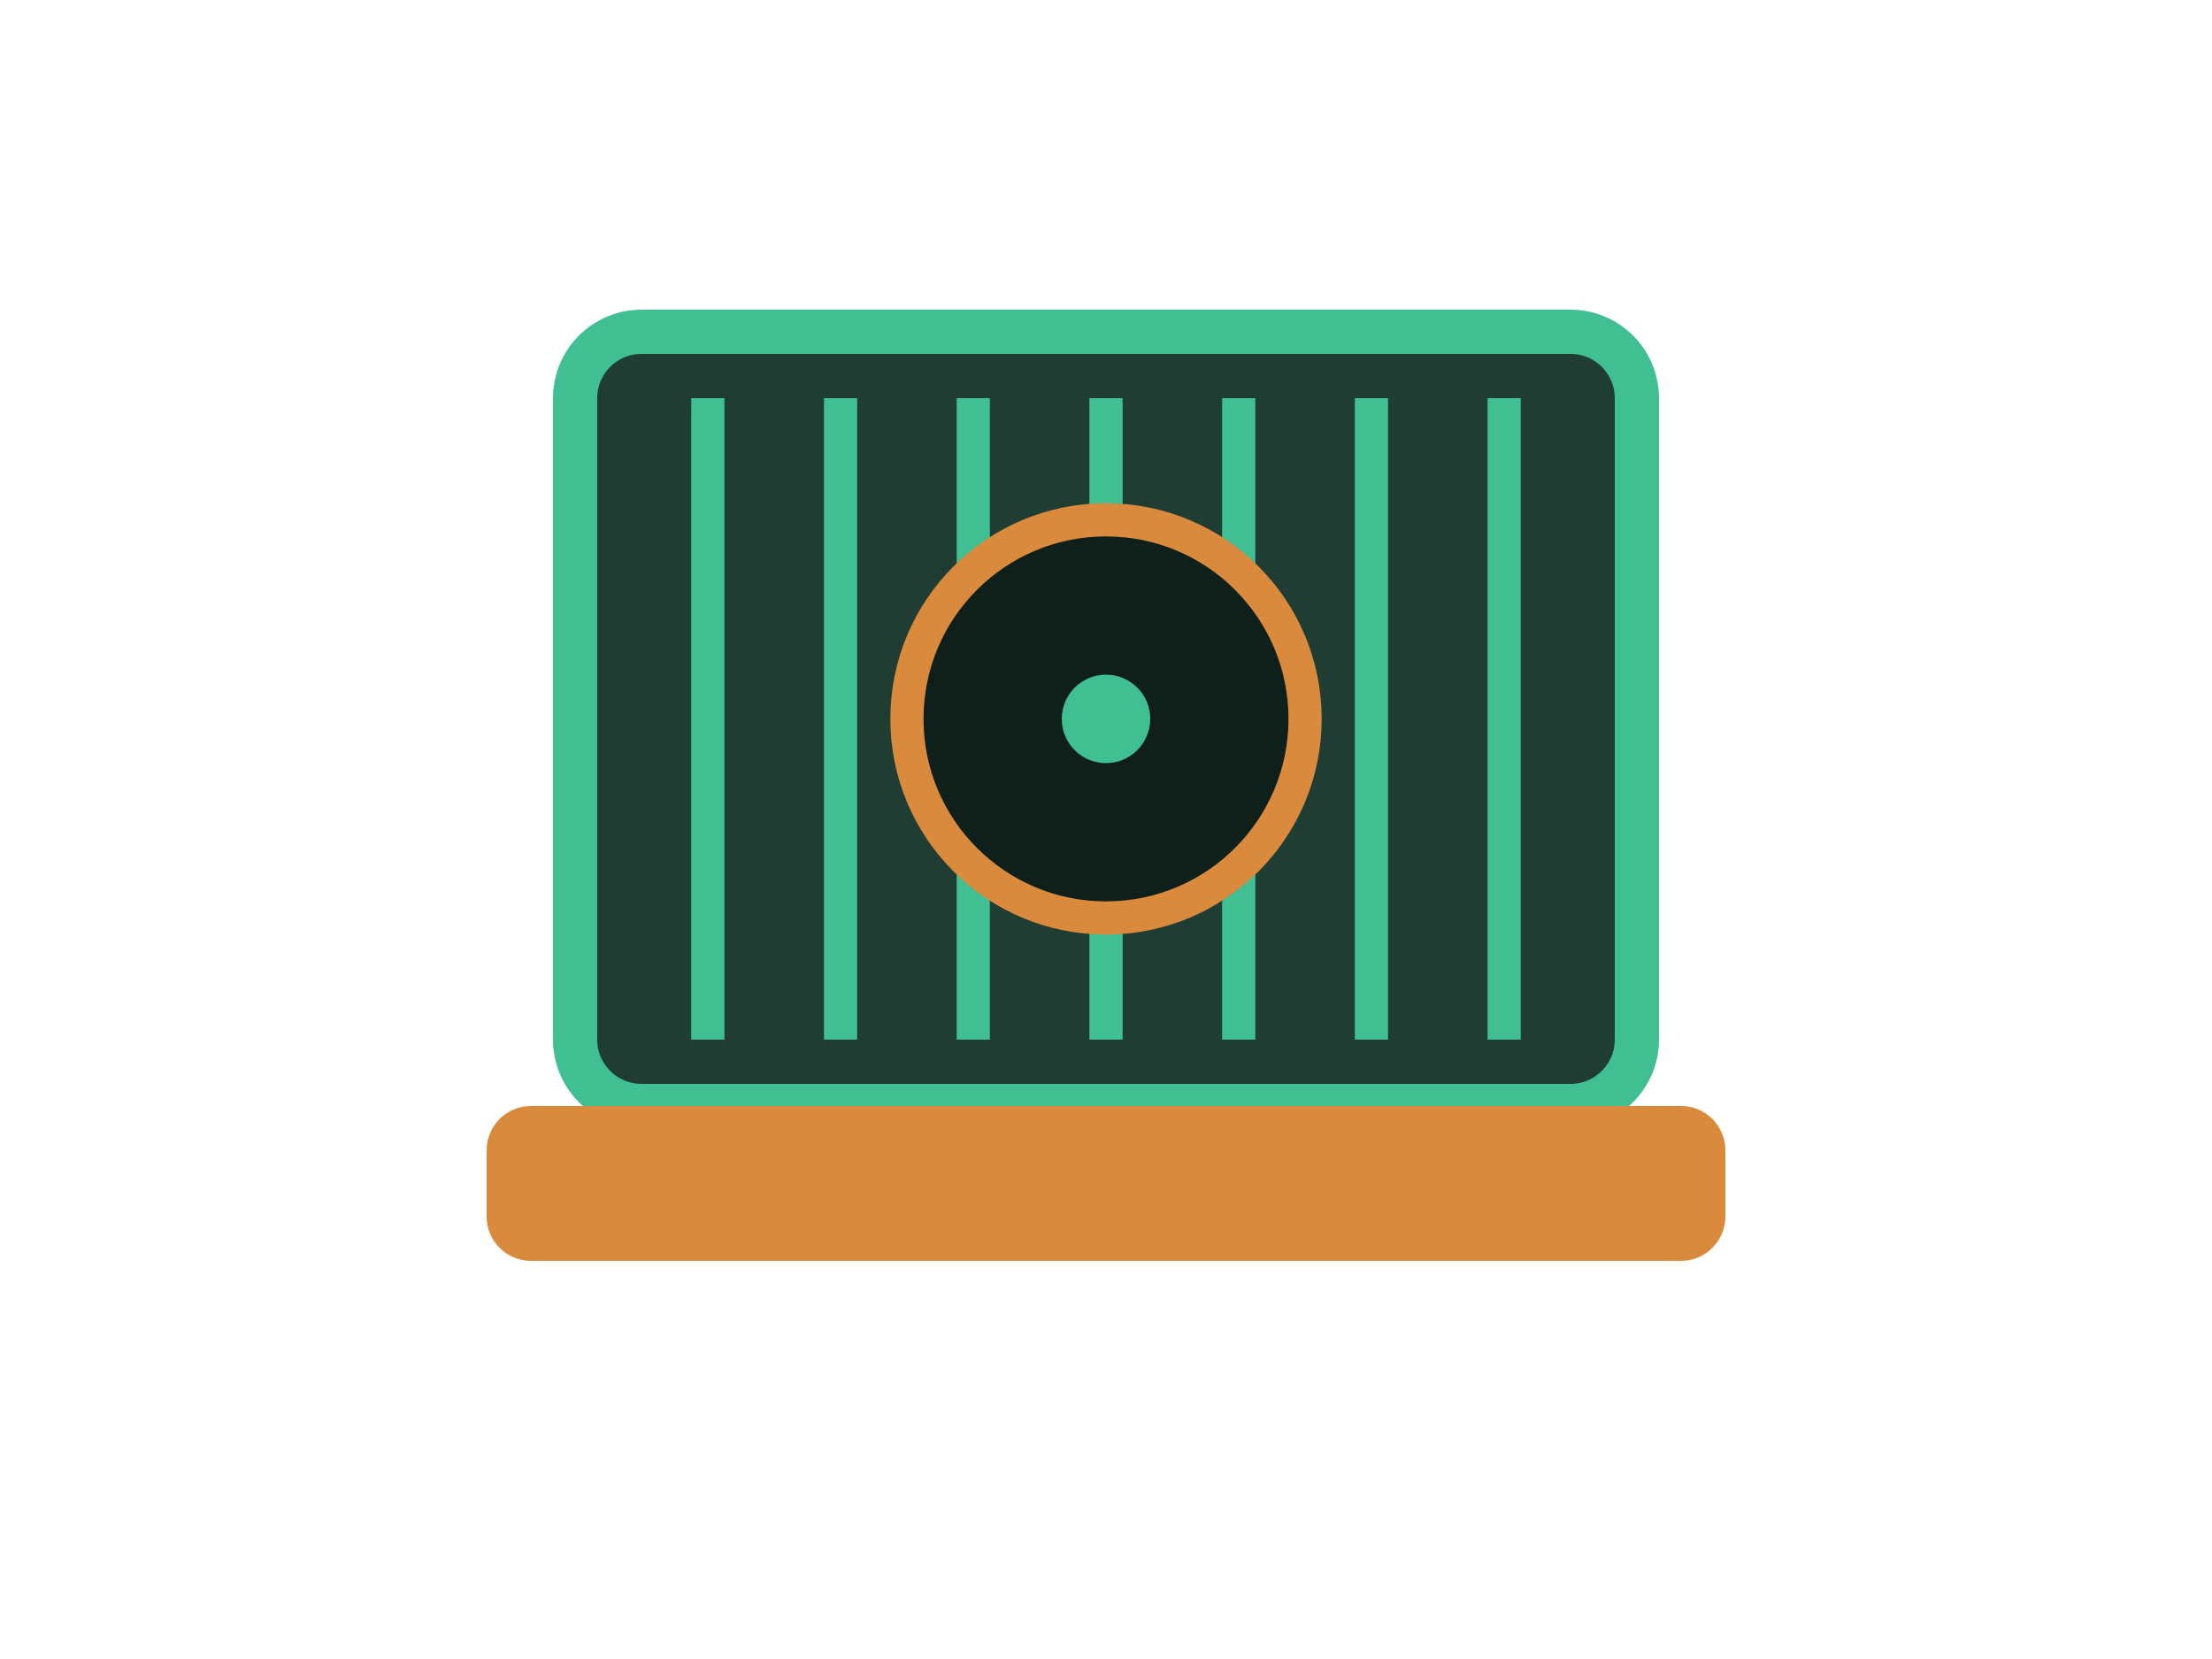
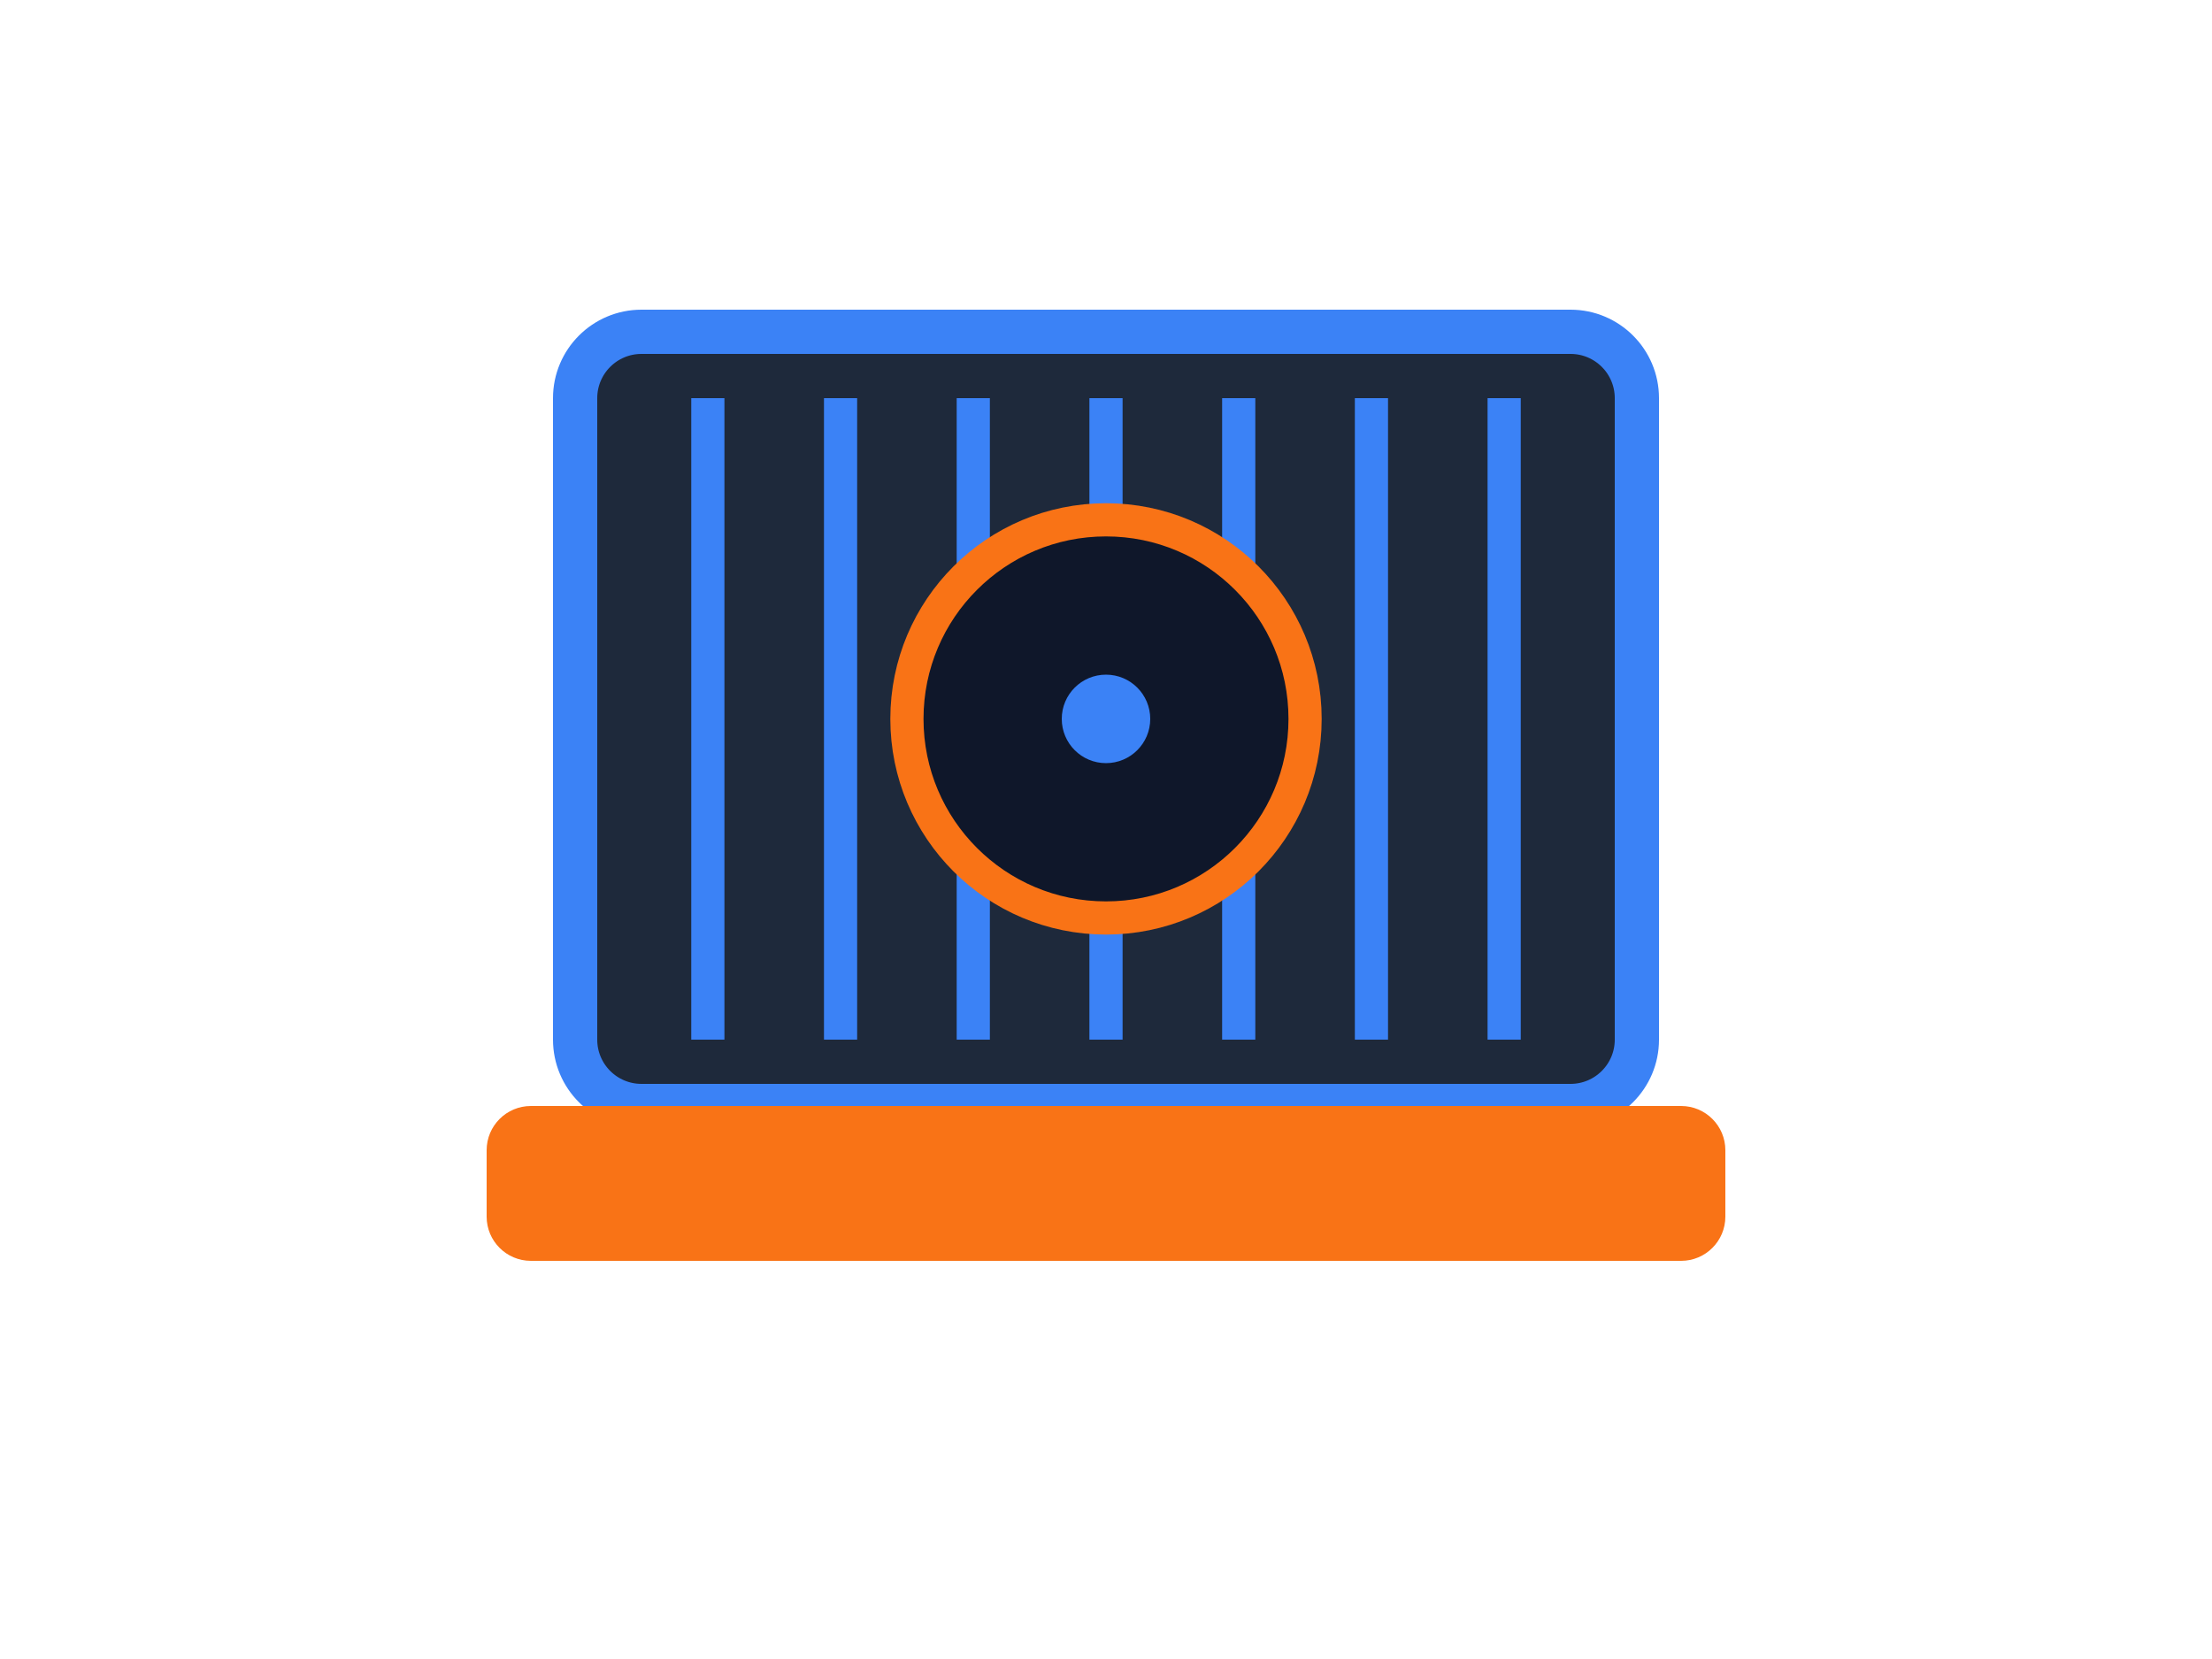
<svg xmlns="http://www.w3.org/2000/svg" viewBox="0 0 200 150">
-   <rect x="52" y="30" width="96" height="70" rx="6" fill="#1F3D32" stroke="#3FBF92" stroke-width="4" />
-   <g stroke="#3FBF92" stroke-width="3">
+   <rect x="52" y="30" width="96" height="70" rx="6" fill="#1E293B" stroke="#3B82F6" stroke-width="4" />
+   <g stroke="#3B82F6" stroke-width="3">
    <path d="M64 36v58M76 36v58M88 36v58M100 36v58M112 36v58M124 36v58M136 36v58" />
  </g>
-   <rect x="44" y="100" width="112" height="14" rx="4" fill="#D98A3D" />
-   <circle cx="100" cy="65" r="18" fill="#0F1F19" stroke="#D98A3D" stroke-width="3" />
-   <circle cx="100" cy="65" r="4" fill="#3FBF92" />
+   <rect x="44" y="100" width="112" height="14" rx="4" fill="#F97316" />
+   <circle cx="100" cy="65" r="18" fill="#0F172A" stroke="#F97316" stroke-width="3" />
+   <circle cx="100" cy="65" r="4" fill="#3B82F6" />
</svg>
